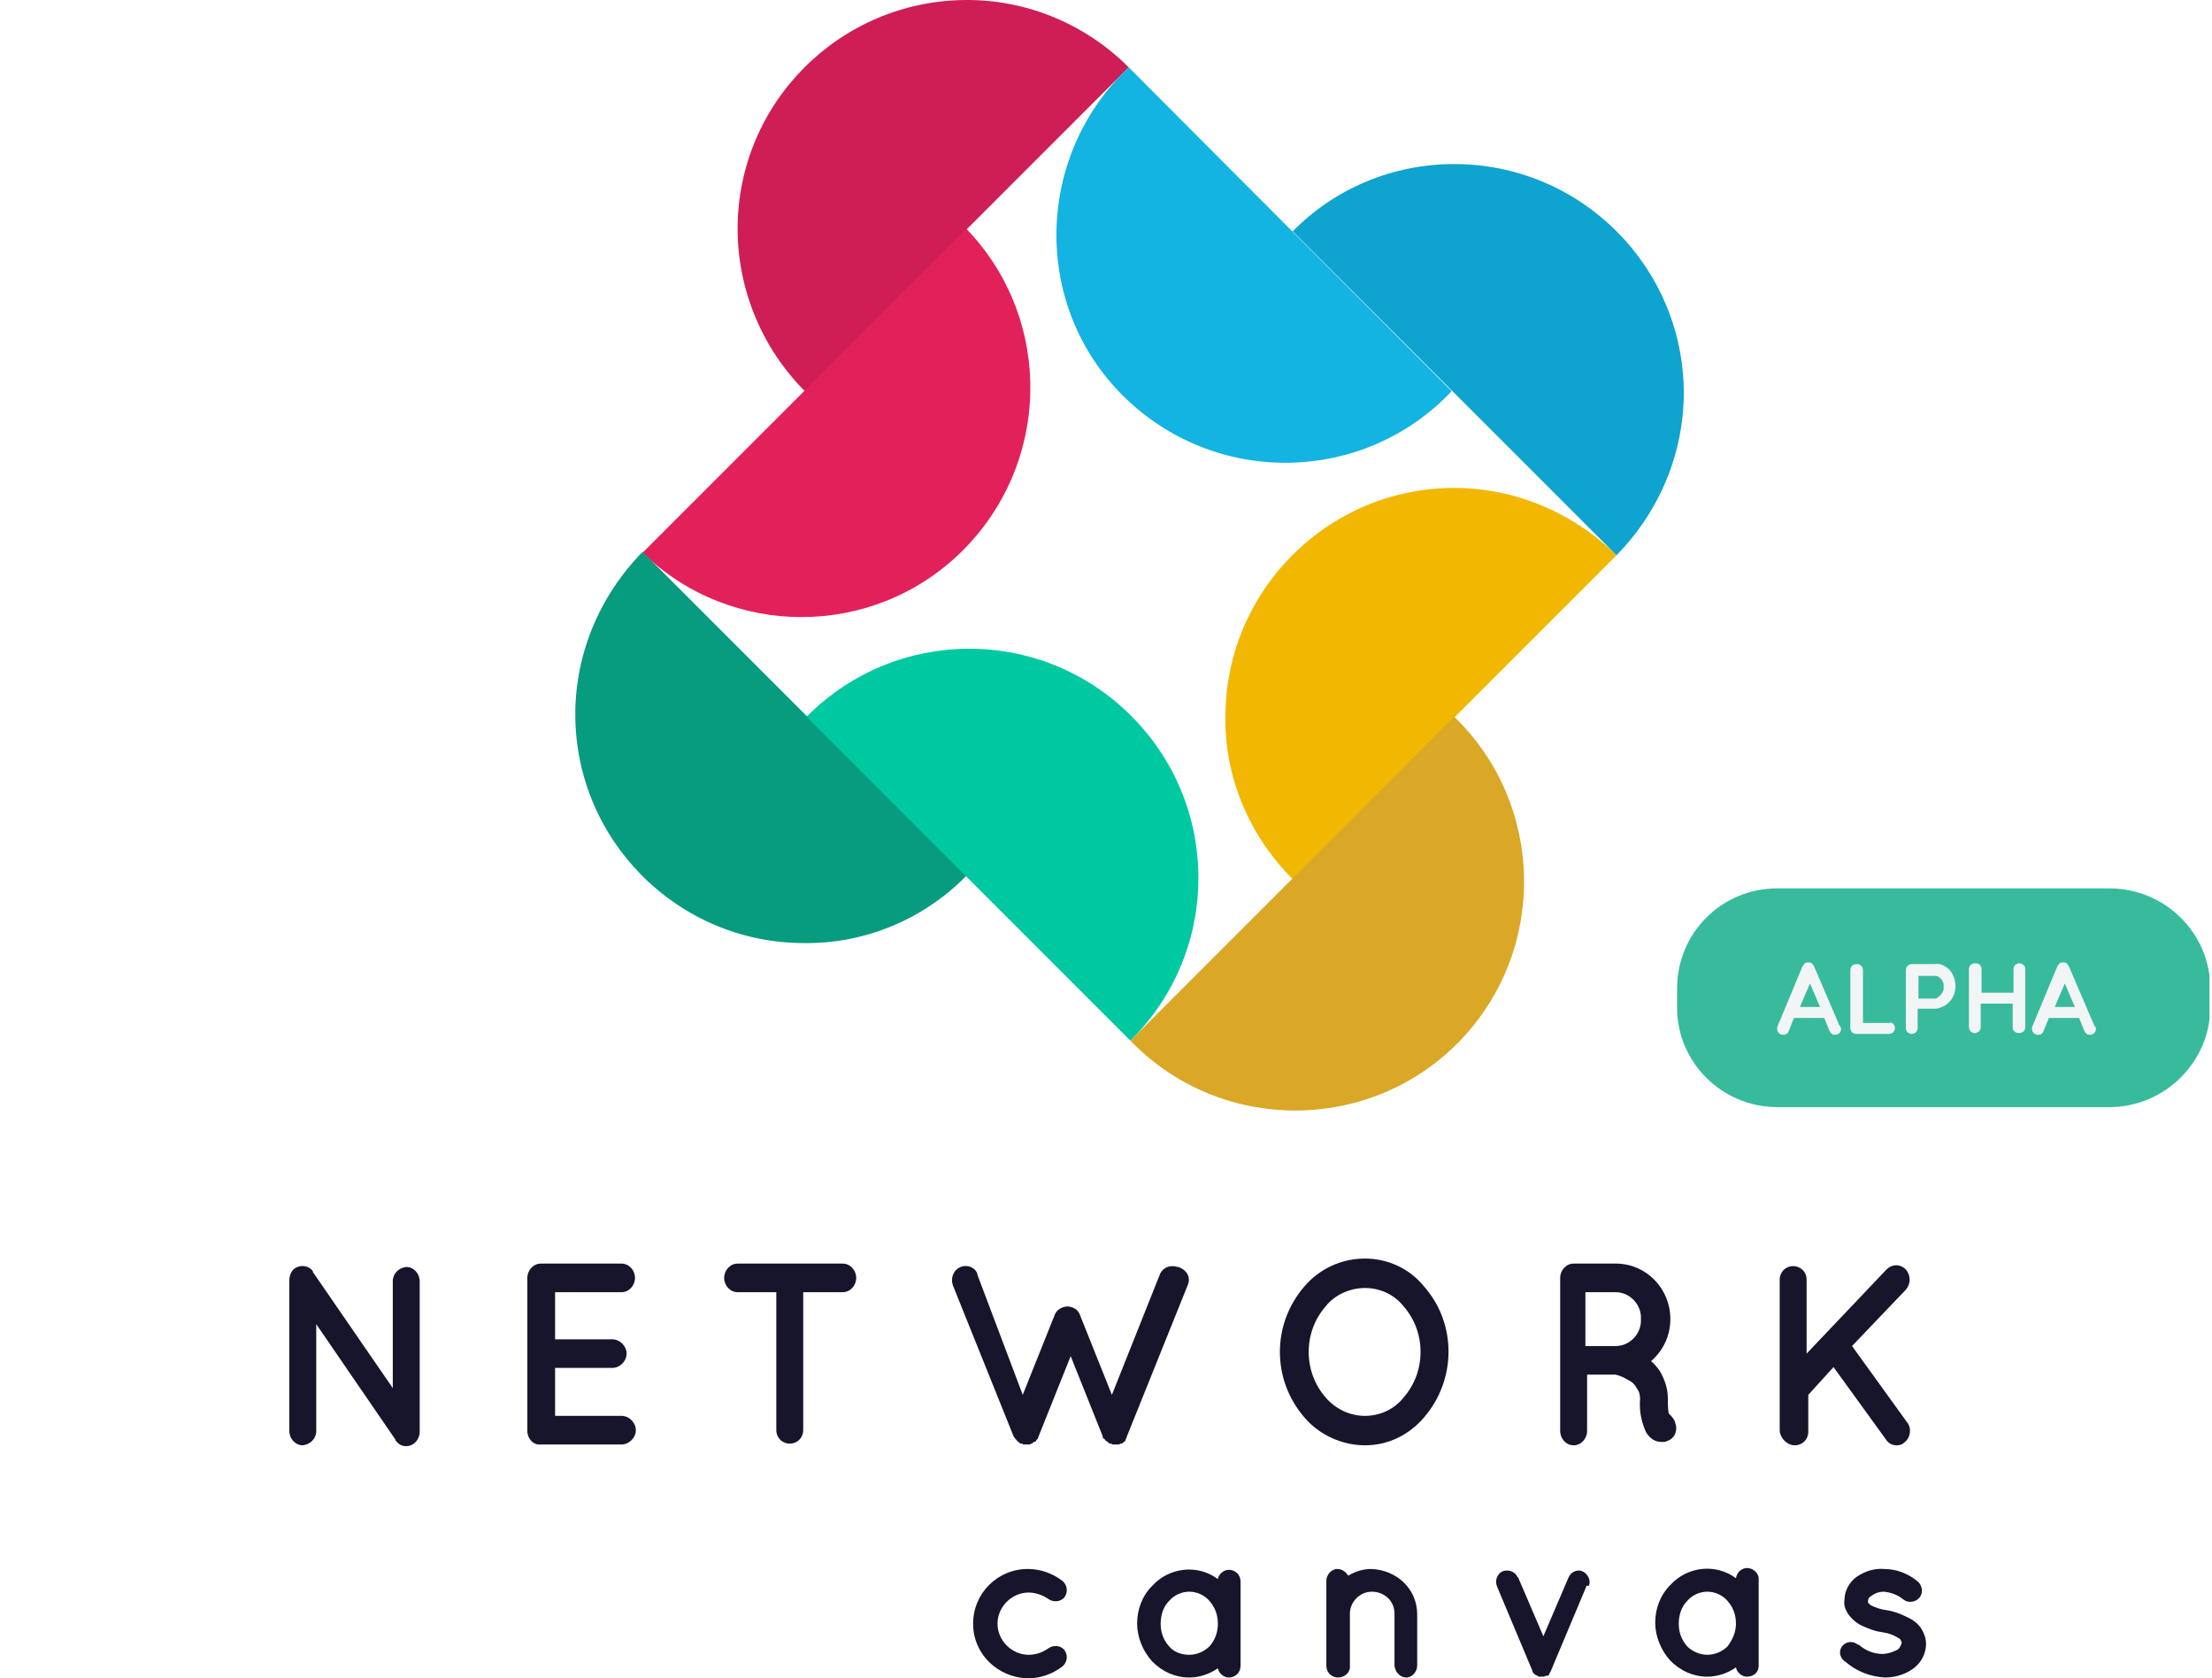
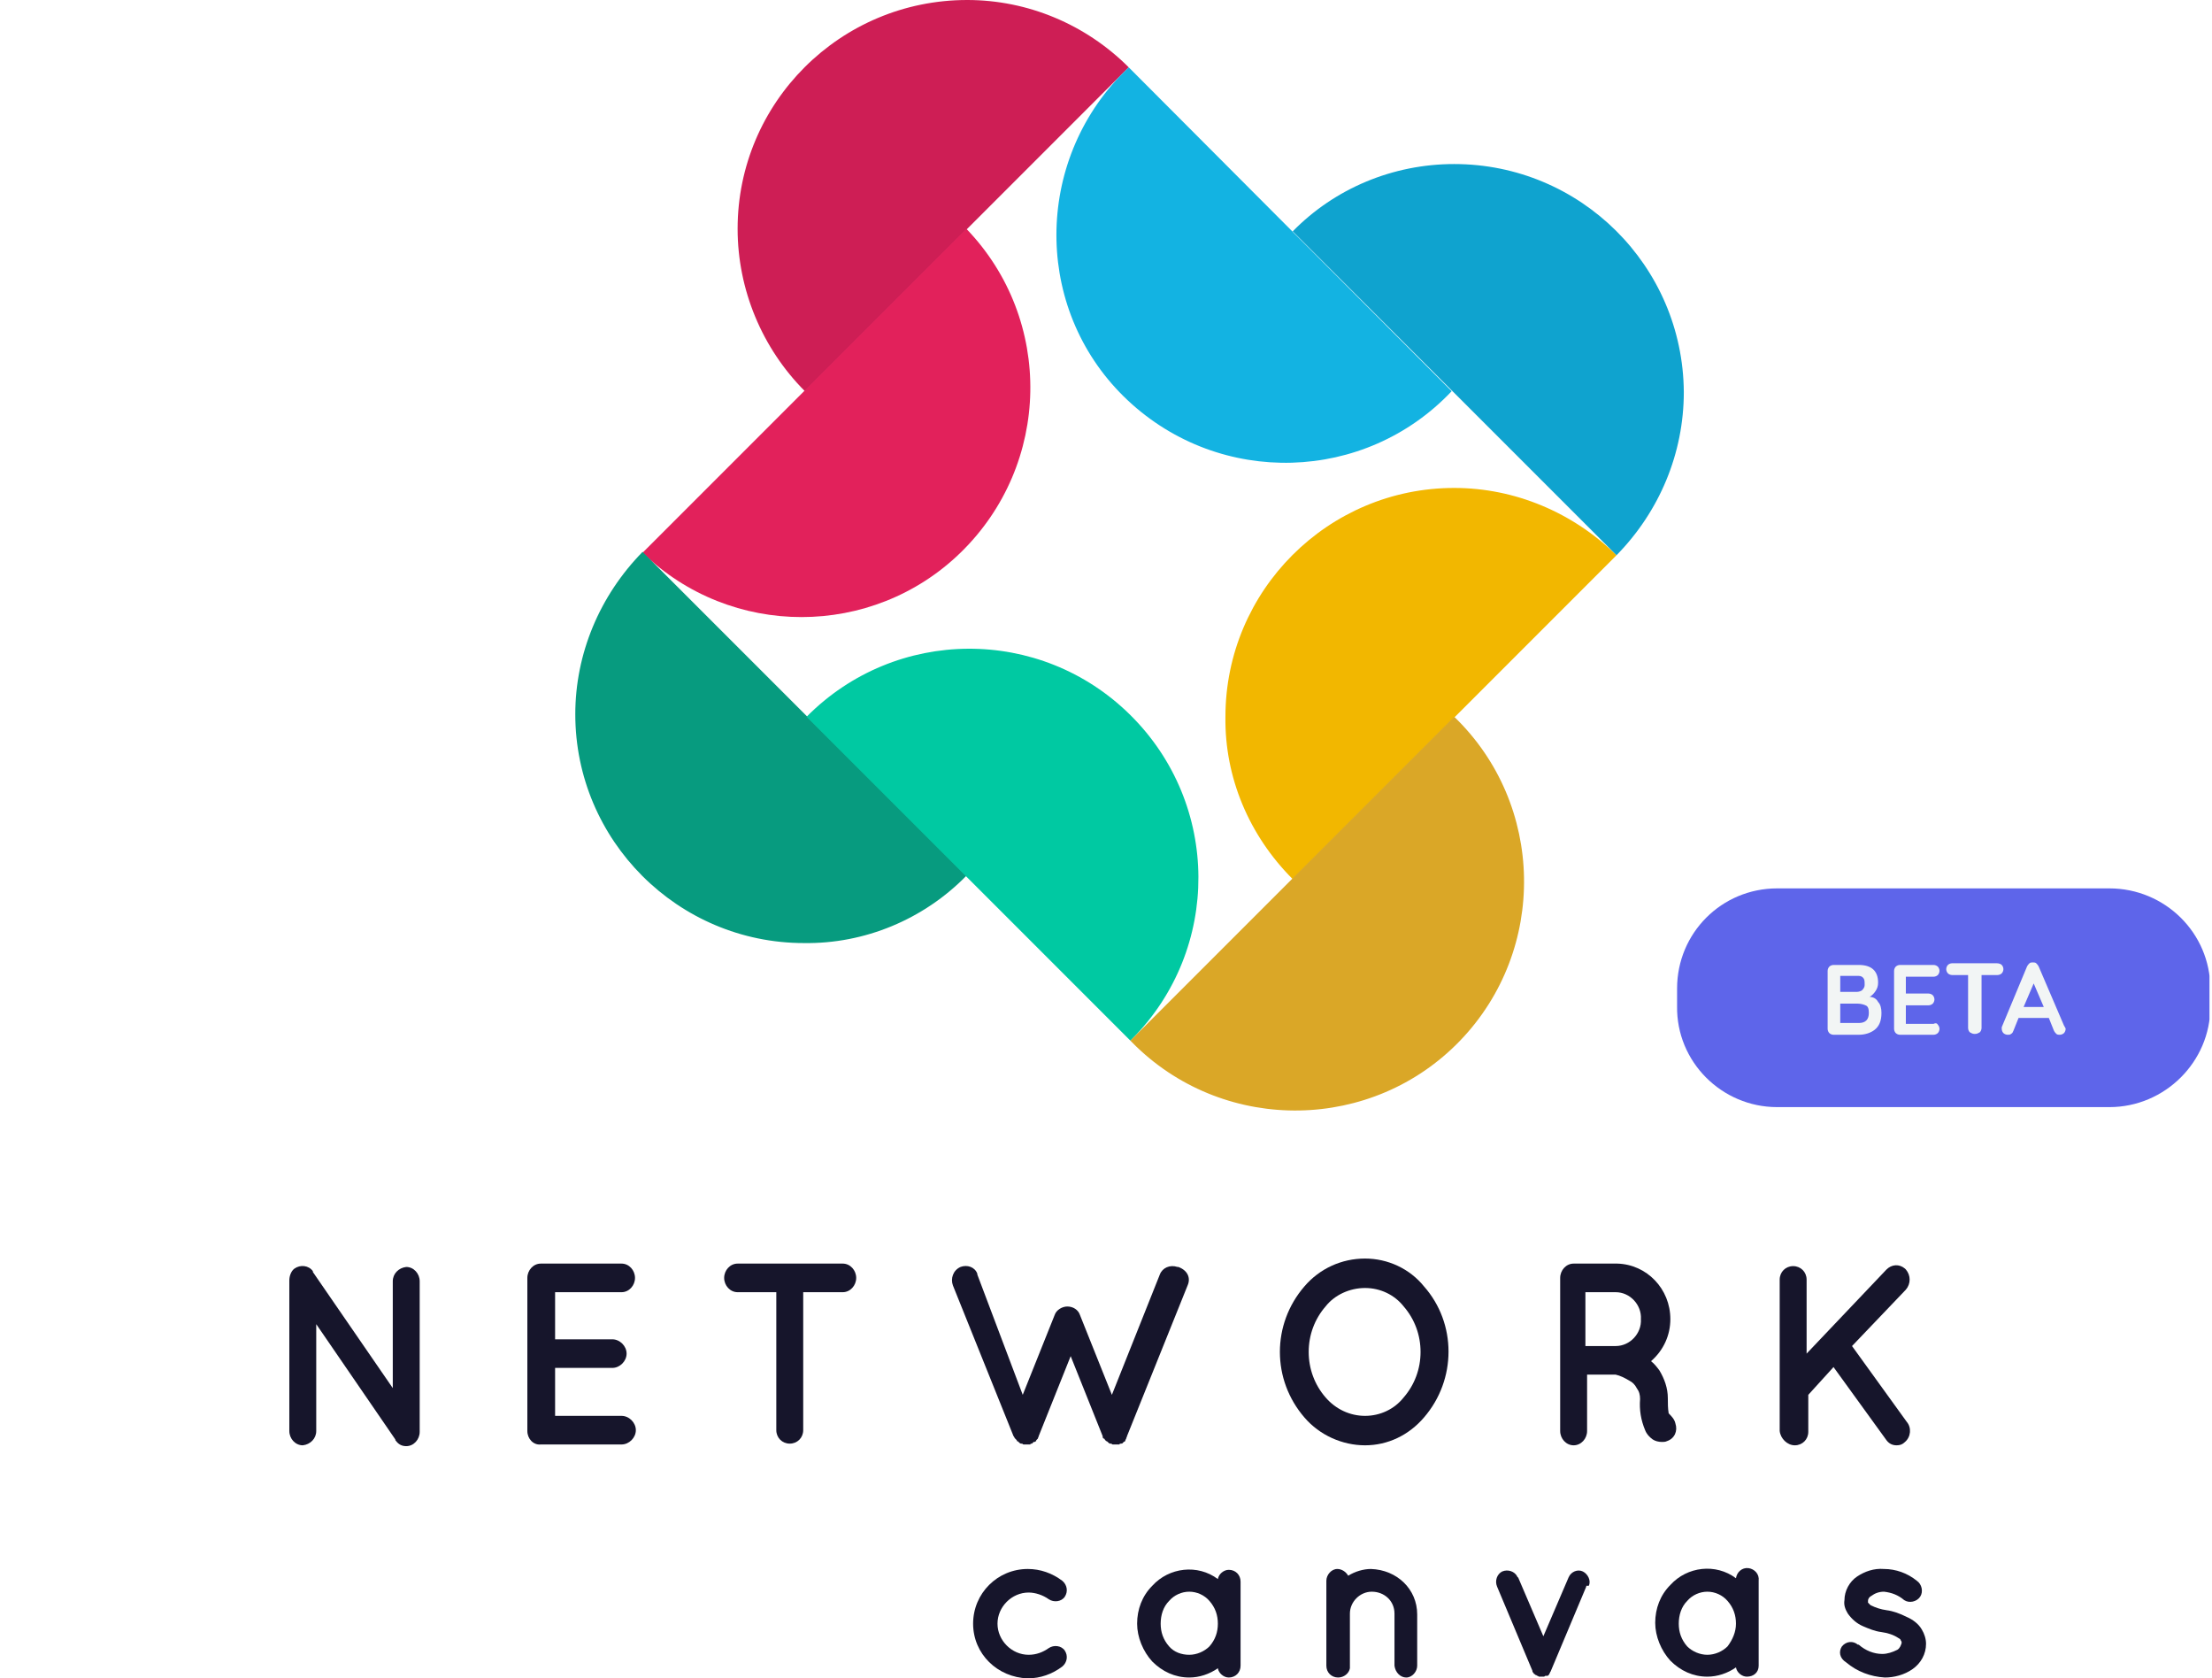
<svg xmlns="http://www.w3.org/2000/svg" xmlns:xlink="http://www.w3.org/1999/xlink" version="1.1" id="Layer_1" x="0px" y="0px" viewBox="0 0 263 199.4" style="enable-background:new 0 0 263 199.4;" xml:space="preserve">
  <style type="text/css">
	.st0{fill:#CE1E55;}
	.st1{fill:#E2215B;}
	.st2{fill:#079B7F;}
	.st3{fill:#00C9A2;}
	.st4{fill:#F2B700;}
	.st5{fill:#DAA727;}
	.st6{fill:#0FA3CF;}
	.st7{fill:#13B3E2;}
	.st8{fill:#16152B;}
	.st9{fill:none;}
	.st10{clip-path:url(#SVGID_2_);}
	.st11{clip-path:url(#SVGID_4_);}
- 	.st12{fill:#38BB9C;}
+ 	.st12{fill:#5E65EA;}
	.st13{enable-background:new    ;}
	.st14{fill:#F2F5F5;}
</style>
  <g>
    <path class="st0" d="M87.7,27.2C87.7,12.2,99.9,0,115,0c7.2,0,14.1,2.9,19.2,8L95.7,46.5C90.6,41.4,87.7,34.4,87.7,27.2" />
    <path class="st1" d="M114.9,27.2c10.4,10.8,10.1,28-0.7,38.5c-10.5,10.2-27.3,10.2-37.8,0L114.9,27.2z" />
    <path class="st2" d="M95.6,112.1c-15,0-27.2-12.2-27.2-27.2c0-7.2,2.9-14.1,8-19.3l38.5,38.5C109.8,109.3,102.8,112.2,95.6,112.1" />
    <path class="st3" d="M95.9,85.2c10.6-10.7,27.8-10.8,38.5-0.2s10.8,27.8,0.2,38.5c-0.1,0.1-0.2,0.2-0.2,0.2L95.9,85.2z" />
    <path class="st4" d="M145.7,85.2c0-15,12.2-27.2,27.2-27.2c7.2,0,14.1,2.9,19.3,8l-38.5,38.5C148.5,99.3,145.6,92.4,145.7,85.2" />
    <path class="st5" d="M172.9,85.2c10.8,10.4,11.1,27.7,0.7,38.5c-10.4,10.8-27.7,11.1-38.5,0.7c-0.2-0.2-0.4-0.4-0.7-0.7L172.9,85.2   z" />
    <path class="st6" d="M172.9,19.5c15,0,27.2,12.1,27.3,27.1c0,7.3-2.9,14.2-8,19.4l-38.5-38.5C158.7,22.4,165.6,19.5,172.9,19.5" />
    <path class="st7" d="M172.6,46.5c-10.3,10.9-27.5,11.4-38.5,1.1S122.8,20,133.1,9.1c0.4-0.4,0.7-0.7,1.1-1.1L172.6,46.5z" />
    <path class="st8" d="M37.6,170.1c0,0.9-0.7,1.6-1.6,1.7c-0.9,0-1.6-0.8-1.6-1.7c0,0,0,0,0,0v-17.9c0-0.5,0.2-1.1,0.6-1.4   c0.7-0.5,1.7-0.4,2.2,0.3c0,0,0,0,0,0.1l9.5,13.8v-12.7c0-0.9,0.7-1.6,1.6-1.7c0.9,0,1.6,0.8,1.6,1.7v17.9c0,0.9-0.7,1.7-1.6,1.7   c-0.5,0-0.9-0.2-1.2-0.6c-0.1-0.1-0.1-0.1-0.1-0.2l-9.4-13.7V170.1z" />
    <path class="st8" d="M62.7,170.1v-18.2c0-0.9,0.7-1.7,1.6-1.7c0,0,0,0,0,0h9.6c0.9,0,1.6,0.8,1.6,1.7c0,0.9-0.7,1.7-1.6,1.7h-7.9   v5.6h6.8c0.9,0,1.7,0.8,1.7,1.7c0,0.9-0.8,1.7-1.7,1.7h-6.8v5.7h7.9c0.9,0,1.7,0.8,1.7,1.7c0,0.9-0.8,1.7-1.7,1.7h-9.5   c-0.1,0-0.1,0-0.1,0l0,0C63.4,171.8,62.7,171,62.7,170.1C62.7,170.1,62.7,170.1,62.7,170.1z" />
    <path class="st8" d="M100.2,153.6h-4.7v16.4c0,0.9-0.7,1.6-1.6,1.6s-1.6-0.7-1.6-1.6v-16.4h-4.6c-0.9,0-1.6-0.8-1.6-1.7   c0-0.9,0.7-1.7,1.6-1.7c0,0,0,0,0,0h12.5c0.9,0,1.6,0.8,1.6,1.7C101.8,152.8,101.1,153.6,100.2,153.6z" />
    <path class="st8" d="M141.2,152.8l-7.2,17.9c0,0.1-0.1,0.2-0.1,0.3l0,0c0,0.1-0.1,0.1-0.1,0.2c0,0.1,0,0.1,0,0.1   c-0.1,0-0.1,0.1-0.2,0.1l0,0c-0.1,0.1-0.1,0.2-0.3,0.2l0,0l0,0c-0.1,0-0.2,0-0.2,0.1H133c-0.1,0-0.2,0-0.3,0c-0.1,0-0.2,0-0.3,0   h-0.1c-0.1,0-0.1-0.1-0.2-0.1c0,0,0,0-0.1,0c-0.1,0-0.2-0.1-0.3-0.2l0,0c-0.1-0.1-0.1-0.1-0.2-0.1c0,0,0-0.1-0.1-0.1   c0-0.1-0.1-0.1-0.1-0.2c-0.1,0-0.1,0-0.1,0c-0.1-0.1-0.1-0.2-0.1-0.3l-3.8-9.5l-3.8,9.5c0,0.1-0.1,0.2-0.1,0.3l0,0l-0.2,0.2   c0,0.1,0,0.1,0,0.1c-0.1,0-0.1,0.1-0.2,0.1h-0.1c-0.1,0.1-0.2,0.2-0.2,0.2l0,0l0,0c-0.1,0-0.2,0-0.2,0.1h-0.1c-0.1,0-0.2,0-0.3,0   c-0.1,0-0.2,0-0.3,0h-0.1c-0.1,0-0.1-0.1-0.2-0.1c0,0,0,0-0.1,0c-0.1,0-0.2-0.1-0.3-0.2l0,0c-0.1-0.1-0.1-0.1-0.2-0.1v-0.1   c-0.1-0.1-0.1-0.1-0.2-0.2l0,0c-0.1-0.1-0.1-0.2-0.2-0.3l-7.2-17.9c-0.3-0.8,0-1.8,0.9-2.2c0.8-0.3,1.7,0,2,0.8c0,0,0,0.1,0,0.1   l5.4,14.3l3.8-9.5c0.2-0.6,0.9-1,1.5-1c0.7,0,1.3,0.4,1.5,1l3.8,9.5l5.7-14.3c0.3-0.8,1.2-1.2,2.1-0.9c0,0,0.1,0,0.1,0   C141.2,151,141.6,151.9,141.2,152.8z" />
    <path class="st8" d="M169.3,152.9c3.9,4.4,3.9,11.1,0,15.6c-1.8,2.1-4.3,3.3-7,3.3c-2.7,0-5.4-1.2-7.2-3.3   c-3.9-4.5-3.9-11.1,0-15.6c1.8-2.1,4.4-3.3,7.2-3.3C165,149.6,167.6,150.8,169.3,152.9z M168.9,160.7c0-2-0.7-3.9-2-5.4   c-1.1-1.4-2.8-2.2-4.6-2.2c-1.8,0-3.6,0.8-4.7,2.2c-1.3,1.5-2,3.4-2,5.4c0,2,0.7,3.9,2,5.4c1.2,1.4,2.9,2.2,4.7,2.2   c1.8,0,3.5-0.8,4.6-2.2C168.2,164.6,168.9,162.7,168.9,160.7L168.9,160.7z" />
    <path class="st8" d="M199.2,169.2c0.3,0.9-0.1,1.8-1,2.1c-0.2,0.1-0.4,0.1-0.6,0.1l0,0c-0.4,0-0.8-0.1-1.1-0.3   c-0.4-0.3-0.7-0.6-0.9-1.1c-0.5-1.2-0.7-2.4-0.6-3.7c0-0.5-0.1-0.9-0.4-1.3c-0.2-0.4-0.5-0.7-0.9-0.9c-0.5-0.3-1.1-0.6-1.6-0.7   h-3.4v6.7c0,0.9-0.7,1.7-1.6,1.7c-0.9,0-1.6-0.8-1.6-1.7c0,0,0,0,0,0v-18.2c0-0.9,0.7-1.7,1.6-1.7c0,0,0,0,0,0h5.2   c3.5,0.1,6.3,3,6.3,6.6c0,0,0,0,0,0c0,1.9-0.8,3.7-2.3,5c0.4,0.3,0.7,0.7,1,1.1c0.6,1,1,2.1,1,3.3c0,0.6,0,1.2,0.1,1.8   C198.7,168.3,199.1,168.7,199.2,169.2z M195.1,156.8c0.1-1.7-1.3-3.2-3-3.2h-3.6v6.4h3.6C193.8,160,195.2,158.5,195.1,156.8z" />
    <path class="st8" d="M211.6,170.1v-18c0-0.9,0.7-1.6,1.6-1.6s1.6,0.7,1.6,1.6v8.8l9.5-10c0.6-0.6,1.5-0.7,2.2-0.1   c0,0,0.1,0.1,0.1,0.1c0.6,0.7,0.6,1.7,0,2.4l-6.4,6.7l6.5,9c0.6,0.7,0.5,1.8-0.2,2.4c-0.3,0.3-0.6,0.4-1,0.4   c-0.5,0-0.9-0.2-1.2-0.6l-6.3-8.7l-3,3.3v4.4c0,0.9-0.7,1.6-1.6,1.6S211.7,171,211.6,170.1L211.6,170.1L211.6,170.1z" />
    <path class="st8" d="M115.7,193c0-3.6,2.9-6.5,6.5-6.5c1.5,0,2.9,0.5,4.1,1.4c0.6,0.5,0.7,1.3,0.3,1.9c-0.4,0.6-1.3,0.7-1.9,0.3   c0,0,0,0,0,0c-0.7-0.5-1.6-0.8-2.4-0.8c-2,0-3.7,1.7-3.7,3.7s1.7,3.7,3.7,3.7c0,0,0,0,0,0c0.9,0,1.7-0.3,2.4-0.8   c0.6-0.4,1.5-0.3,1.9,0.3c0.4,0.6,0.3,1.4-0.3,1.9c-1.2,0.9-2.6,1.4-4.1,1.4C118.6,199.4,115.7,196.6,115.7,193z" />
    <path class="st8" d="M147.5,193v5c0,0.8-0.6,1.4-1.4,1.4c-0.6,0-1.2-0.5-1.3-1.1c-1,0.7-2.2,1.1-3.4,1.1c-1.7,0-3.2-0.7-4.4-1.9   c-1.1-1.2-1.8-2.9-1.8-4.5c0-1.7,0.6-3.3,1.8-4.5c2-2.2,5.4-2.6,7.8-0.8c0.1-0.6,0.7-1.1,1.3-1.1c0.8,0,1.4,0.6,1.4,1.4V193z    M144.8,193c0-1-0.3-1.9-1-2.7c-0.6-0.7-1.5-1.1-2.4-1.1c-0.9,0-1.8,0.4-2.4,1.1c-0.7,0.7-1,1.7-1,2.7c0,1,0.3,1.9,1,2.7   c0.6,0.7,1.5,1,2.4,1c0.9,0,1.8-0.4,2.4-1C144.5,194.9,144.8,194,144.8,193z" />
    <path class="st8" d="M168.5,191.9v6.1c0,0.7-0.6,1.4-1.3,1.4c0,0,0,0,0,0c-0.7,0-1.3-0.6-1.4-1.4v-6.2c0-1.5-1.2-2.6-2.7-2.6   c-1.4,0-2.6,1.2-2.6,2.6c0,0,0,0,0,0v6.2c0,0.1,0,0.2,0,0.3c-0.1,0.6-0.7,1.1-1.4,1.1c-0.8,0-1.4-0.6-1.4-1.4c0,0,0,0,0,0v-10.1   c0-0.7,0.6-1.4,1.3-1.4c0,0,0,0,0,0c0.5,0,1,0.3,1.3,0.8c0.8-0.5,1.8-0.8,2.7-0.8C166.1,186.6,168.5,188.9,168.5,191.9z" />
    <path class="st8" d="M188.6,188.6l-4.2,10c0,0.1-0.1,0.1-0.1,0.2l0,0l-0.1,0.2l0,0c0,0.1-0.1,0.1-0.1,0.1l0,0   c0,0.1-0.1,0.1-0.2,0.1h-0.1l0,0c-0.1,0-0.1,0-0.2,0.1h-0.1c-0.1,0-0.2,0-0.2,0c-0.1,0-0.2,0-0.2,0H183c-0.1,0-0.1-0.1-0.2-0.1l0,0   l0,0c-0.1,0-0.1-0.1-0.2-0.1l0,0c-0.1,0-0.1-0.1-0.1-0.1c0,0,0,0-0.1,0c0-0.1-0.1-0.1-0.1-0.2l0,0c-0.1,0-0.1-0.1-0.1-0.2l-4.2-10   c-0.3-0.7,0-1.5,0.6-1.8c0.7-0.3,1.5,0,1.8,0.6c0,0,0,0.1,0.1,0.1l3,7l3-7c0.3-0.7,1.1-1,1.7-0.7s1,1.1,0.7,1.7l0,0H188.6z" />
    <path class="st8" d="M209.1,193v5c0,0.8-0.6,1.3-1.4,1.3c-0.6,0-1.2-0.5-1.3-1.1c-1,0.7-2.2,1.1-3.4,1.1c-1.7,0-3.2-0.7-4.4-1.9   c-1.1-1.2-1.8-2.9-1.8-4.5c0-1.7,0.6-3.3,1.8-4.5c2-2.2,5.4-2.6,7.8-0.8c0.1-0.7,0.7-1.3,1.5-1.2c0.7,0.1,1.3,0.7,1.2,1.5l0,0V193z    M206.4,193c0-1-0.3-1.9-1-2.7c-0.6-0.7-1.5-1.1-2.4-1.1c-0.9,0-1.8,0.4-2.4,1.1c-0.7,0.7-1,1.7-1,2.7c0,1,0.3,1.9,1,2.7   c0.6,0.6,1.5,1,2.4,1c0.9,0,1.8-0.4,2.4-1C206,194.9,206.4,194,206.4,193z" />
    <path class="st8" d="M219,195.7c0.5-0.6,1.3-0.7,1.9-0.2c0,0,0,0,0.1,0c0.8,0.7,1.8,1.1,2.8,1.1c0.6,0,1.2-0.2,1.8-0.5   c0.3-0.2,0.4-0.5,0.5-0.8c0-0.1,0-0.2-0.1-0.3c0-0.1-0.1-0.2-0.3-0.3c-0.6-0.4-1.3-0.6-2-0.7l0,0c-0.8-0.1-1.5-0.4-2.2-0.7   c-0.7-0.3-1.3-0.8-1.8-1.5c-0.3-0.5-0.5-1-0.4-1.6c0-1.1,0.6-2.2,1.5-2.8c0.9-0.6,2-1,3.2-0.9c1.4,0,2.8,0.5,3.9,1.4   c0.6,0.4,0.8,1.3,0.4,1.9c-0.4,0.6-1.3,0.8-1.9,0.4c0,0,0,0,0,0c-0.7-0.6-1.5-0.9-2.4-1c-0.6,0-1.1,0.2-1.5,0.5   c-0.2,0.1-0.4,0.3-0.4,0.6c0,0.1,0,0.1,0,0.2c0.1,0.1,0.2,0.2,0.3,0.3c0.6,0.3,1.2,0.5,1.9,0.6l0,0l0,0c0.8,0.1,1.6,0.4,2.4,0.8   c0.7,0.3,1.4,0.8,1.8,1.5c0.3,0.5,0.5,1.1,0.5,1.7c0,1.2-0.6,2.3-1.6,3c-1,0.7-2.2,1-3.3,1c-1.7-0.1-3.3-0.7-4.6-1.8   C218.7,197.1,218.6,196.3,219,195.7z" />
    <rect id="Frame" class="st9" width="263" height="199.4" />
  </g>
-   <g id="Alpha">
-     <g id="AlphaTab">
+   <g id="Beta">
+     <g id="BetaTab">
      <g>
        <defs>
          <rect id="SVGID_1_" x="199.3" y="105.6" width="63.4" height="26" />
        </defs>
        <clipPath id="SVGID_2_">
          <use xlink:href="#SVGID_1_" style="overflow:visible;" />
        </clipPath>
        <g class="st10">
          <g>
            <defs>
              <rect id="SVGID_3_" x="199.3" y="105.6" width="63.4" height="26" />
            </defs>
            <clipPath id="SVGID_4_">
              <use xlink:href="#SVGID_3_" style="overflow:visible;" />
            </clipPath>
            <g class="st11">
              <path class="st12" d="M250.8,131.6h-39.5c-6.6,0-12-5.4-11.9-12v-2.1c0-6.6,5.3-11.9,11.9-11.9c0,0,0,0,0,0h39.5        c6.6,0,12,5.3,12,11.9c0,0,0,0,0,0.1v2.1C262.8,126.2,257.4,131.6,250.8,131.6" />
            </g>
          </g>
          <g class="st13">
-             <path class="st14" d="M218.9,122.3c0,0.2-0.1,0.4-0.2,0.5s-0.3,0.2-0.5,0.2c-0.1,0-0.3,0-0.4-0.1c-0.1-0.1-0.2-0.2-0.3-0.4       l-0.6-1.5h-3.6l-0.6,1.5c-0.1,0.2-0.1,0.3-0.3,0.4s-0.2,0.1-0.4,0.1c-0.2,0-0.4-0.1-0.5-0.2c-0.1-0.1-0.2-0.3-0.2-0.5       c0-0.1,0-0.1,0-0.2l3-7.2c0.1-0.2,0.2-0.3,0.3-0.4s0.3-0.1,0.4-0.1c0.1,0,0.3,0,0.4,0.1s0.2,0.2,0.3,0.4l3,7       C218.9,122.1,218.9,122.2,218.9,122.3z M214,119.7h2.4l-1.2-2.8L214,119.7z" />
-             <path class="st14" d="M225.1,121.7c0.1,0.1,0.2,0.3,0.2,0.5c0,0.2-0.1,0.4-0.2,0.5s-0.3,0.2-0.5,0.2h-3.9       c-0.2,0-0.4-0.1-0.5-0.2c-0.1-0.1-0.2-0.3-0.2-0.5v-6.9c0-0.2,0.1-0.4,0.2-0.5c0.1-0.1,0.3-0.2,0.6-0.2c0.2,0,0.4,0.1,0.5,0.2       c0.1,0.1,0.2,0.3,0.2,0.5v6.3h3.1C224.8,121.5,225,121.6,225.1,121.7z" />
-             <path class="st14" d="M231.3,114.9c0.4,0.2,0.7,0.6,0.9,1c0.2,0.4,0.3,0.9,0.3,1.3c0,0.5-0.1,0.9-0.3,1.3       c-0.2,0.4-0.5,0.7-0.9,1c-0.4,0.2-0.8,0.4-1.2,0.4h-2.1v2.3c0,0.2-0.1,0.4-0.2,0.5s-0.3,0.2-0.5,0.2c-0.2,0-0.4-0.1-0.5-0.2       s-0.2-0.3-0.2-0.5v-6.9c0-0.2,0.1-0.4,0.2-0.5c0.1-0.1,0.3-0.2,0.5-0.2h2.7C230.6,114.5,231,114.7,231.3,114.9z M230.6,118.4       c0.1-0.1,0.3-0.3,0.4-0.5s0.1-0.4,0.1-0.6c0-0.2,0-0.4-0.1-0.6s-0.2-0.4-0.4-0.5c-0.1-0.1-0.3-0.2-0.4-0.2h-2.1v2.7h2.1       C230.3,118.6,230.5,118.5,230.6,118.4z" />
-             <path class="st14" d="M240.6,114.7c0.1,0.1,0.2,0.3,0.2,0.5v6.9c0,0.2-0.1,0.4-0.2,0.5c-0.1,0.1-0.3,0.2-0.6,0.2       c-0.2,0-0.4-0.1-0.5-0.2c-0.1-0.1-0.2-0.3-0.2-0.5v-2.8h-3.8v2.8c0,0.2-0.1,0.4-0.2,0.5c-0.2,0.1-0.3,0.2-0.5,0.2       c-0.2,0-0.4-0.1-0.5-0.2c-0.1-0.1-0.2-0.3-0.2-0.5v-6.9c0-0.2,0.1-0.4,0.2-0.5c0.1-0.1,0.3-0.2,0.6-0.2c0.2,0,0.4,0.1,0.5,0.2       c0.1,0.1,0.2,0.3,0.2,0.5v2.8h3.8v-2.8c0-0.2,0.1-0.4,0.2-0.5c0.2-0.1,0.3-0.2,0.5-0.2C240.3,114.5,240.4,114.6,240.6,114.7z" />
-             <path class="st14" d="M249.2,122.3c0,0.2-0.1,0.4-0.2,0.5c-0.1,0.1-0.3,0.2-0.5,0.2c-0.1,0-0.3,0-0.4-0.1s-0.2-0.2-0.3-0.4       l-0.6-1.5h-3.6l-0.6,1.5c-0.1,0.2-0.1,0.3-0.3,0.4c-0.1,0.1-0.2,0.1-0.4,0.1c-0.2,0-0.4-0.1-0.5-0.2c-0.1-0.1-0.2-0.3-0.2-0.5       c0-0.1,0-0.1,0-0.2l3-7.2c0.1-0.2,0.2-0.3,0.3-0.4c0.1-0.1,0.3-0.1,0.4-0.1c0.1,0,0.3,0,0.4,0.1s0.2,0.2,0.3,0.4l3,7       C249.2,122.1,249.2,122.2,249.2,122.3z M244.3,119.7h2.4l-1.2-2.8L244.3,119.7z" />
+             <path class="st14" d="M223.3,119.1c0.3,0.3,0.4,0.8,0.4,1.3c0,1-0.3,1.6-0.8,2c-0.5,0.4-1.2,0.6-1.9,0.6h-3       c-0.2,0-0.4-0.1-0.5-0.2c-0.1-0.1-0.2-0.3-0.2-0.5v-6.9c0-0.2,0.1-0.4,0.2-0.5c0.1-0.1,0.3-0.2,0.5-0.2h3       c1.5,0,2.3,0.7,2.3,2.1c0,0.4-0.1,0.7-0.3,1c-0.2,0.3-0.4,0.5-0.7,0.7C222.7,118.5,223.1,118.7,223.3,119.1z M221.5,116.2       c-0.2-0.2-0.4-0.2-0.7-0.2h-2v1.9h2c0.2,0,0.5-0.1,0.6-0.2c0.2-0.2,0.3-0.4,0.3-0.6C221.7,116.6,221.7,116.4,221.5,116.2z        M221.9,121.3c0.2-0.2,0.3-0.5,0.3-0.9c0-0.5-0.1-0.8-0.4-0.9c-0.2-0.1-0.6-0.2-0.9-0.2h-2.1v2.3h2.2       C221.4,121.6,221.7,121.5,221.9,121.3z" />
+             <path class="st14" d="M230.4,121.8c0.1,0.1,0.2,0.3,0.2,0.5c0,0.2-0.1,0.4-0.2,0.5c-0.1,0.1-0.3,0.2-0.5,0.2h-4       c-0.2,0-0.4-0.1-0.5-0.2c-0.1-0.1-0.2-0.3-0.2-0.5v-6.9c0-0.2,0.1-0.4,0.2-0.5c0.1-0.1,0.3-0.2,0.5-0.2h4       c0.2,0,0.4,0.1,0.5,0.2c0.1,0.1,0.2,0.3,0.2,0.5c0,0.2-0.1,0.4-0.2,0.5c-0.1,0.1-0.3,0.2-0.5,0.2h-3.3v2h2.7       c0.2,0,0.4,0.1,0.5,0.2c0.1,0.1,0.2,0.3,0.2,0.5c0,0.2-0.1,0.4-0.2,0.5c-0.1,0.1-0.3,0.2-0.5,0.2h-2.7v2.2h3.3       C230.1,121.6,230.3,121.6,230.4,121.8z" />
+           </g>
+           <g class="st13">
+             <path class="st14" d="M238,114.7c0.1,0.1,0.2,0.3,0.2,0.5s-0.1,0.4-0.2,0.5s-0.3,0.2-0.5,0.2h-1.9v6.3c0,0.2-0.1,0.4-0.2,0.5       c-0.2,0.1-0.3,0.2-0.6,0.2s-0.4-0.1-0.6-0.2c-0.1-0.1-0.2-0.3-0.2-0.5v-6.3h-1.9c-0.2,0-0.4-0.1-0.5-0.2       c-0.1-0.1-0.2-0.3-0.2-0.5c0-0.2,0.1-0.4,0.2-0.5s0.3-0.2,0.5-0.2h5.3C237.7,114.5,237.9,114.6,238,114.7z" />
+           </g>
+           <g class="st13">
+             <path class="st14" d="M245.6,122.3c0,0.2-0.1,0.4-0.2,0.5s-0.3,0.2-0.5,0.2c-0.1,0-0.3,0-0.4-0.1c-0.1-0.1-0.2-0.2-0.3-0.4       l-0.6-1.5H240l-0.6,1.5c-0.1,0.2-0.1,0.3-0.3,0.4c-0.1,0.1-0.2,0.1-0.4,0.1c-0.2,0-0.4-0.1-0.5-0.2c-0.1-0.1-0.2-0.3-0.2-0.5       c0-0.1,0-0.1,0-0.2l3-7.2c0.1-0.2,0.2-0.3,0.3-0.4s0.3-0.1,0.4-0.1c0.1,0,0.3,0,0.4,0.1s0.2,0.2,0.3,0.4l3,7       C245.5,122.1,245.6,122.2,245.6,122.3z M240.6,119.7h2.4l-1.2-2.8L240.6,119.7z" />
          </g>
        </g>
      </g>
    </g>
  </g>
</svg>
